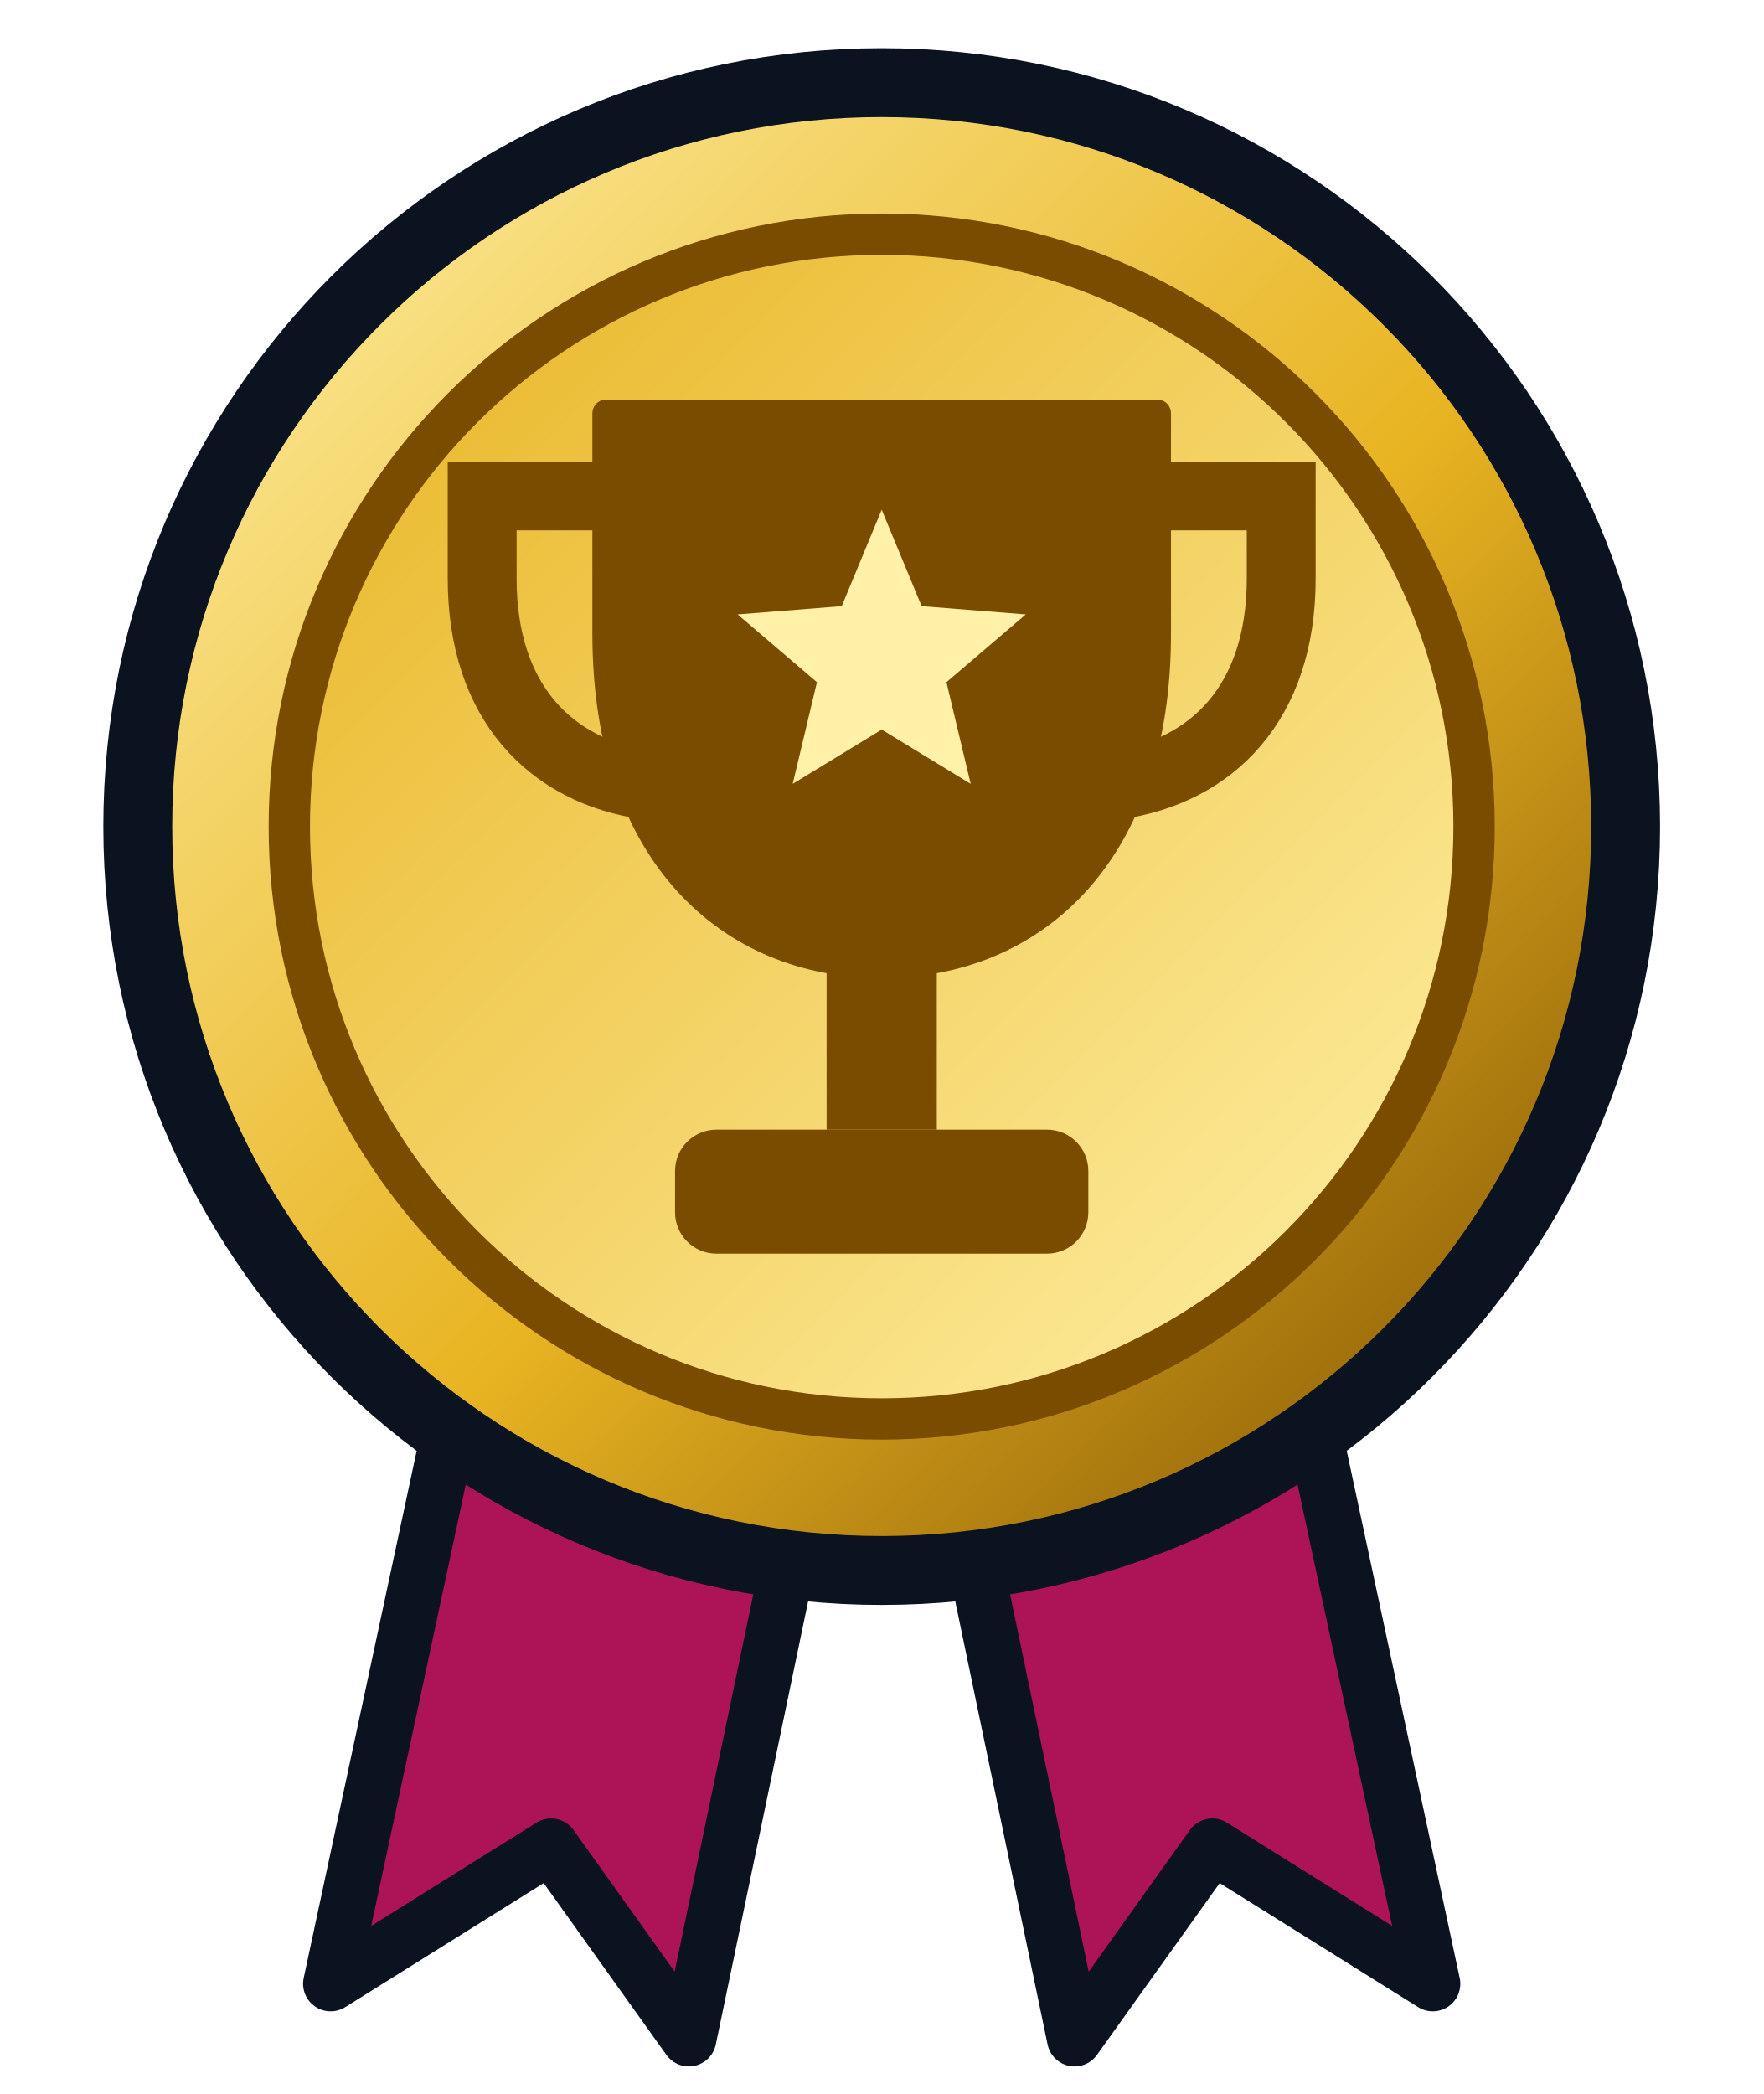
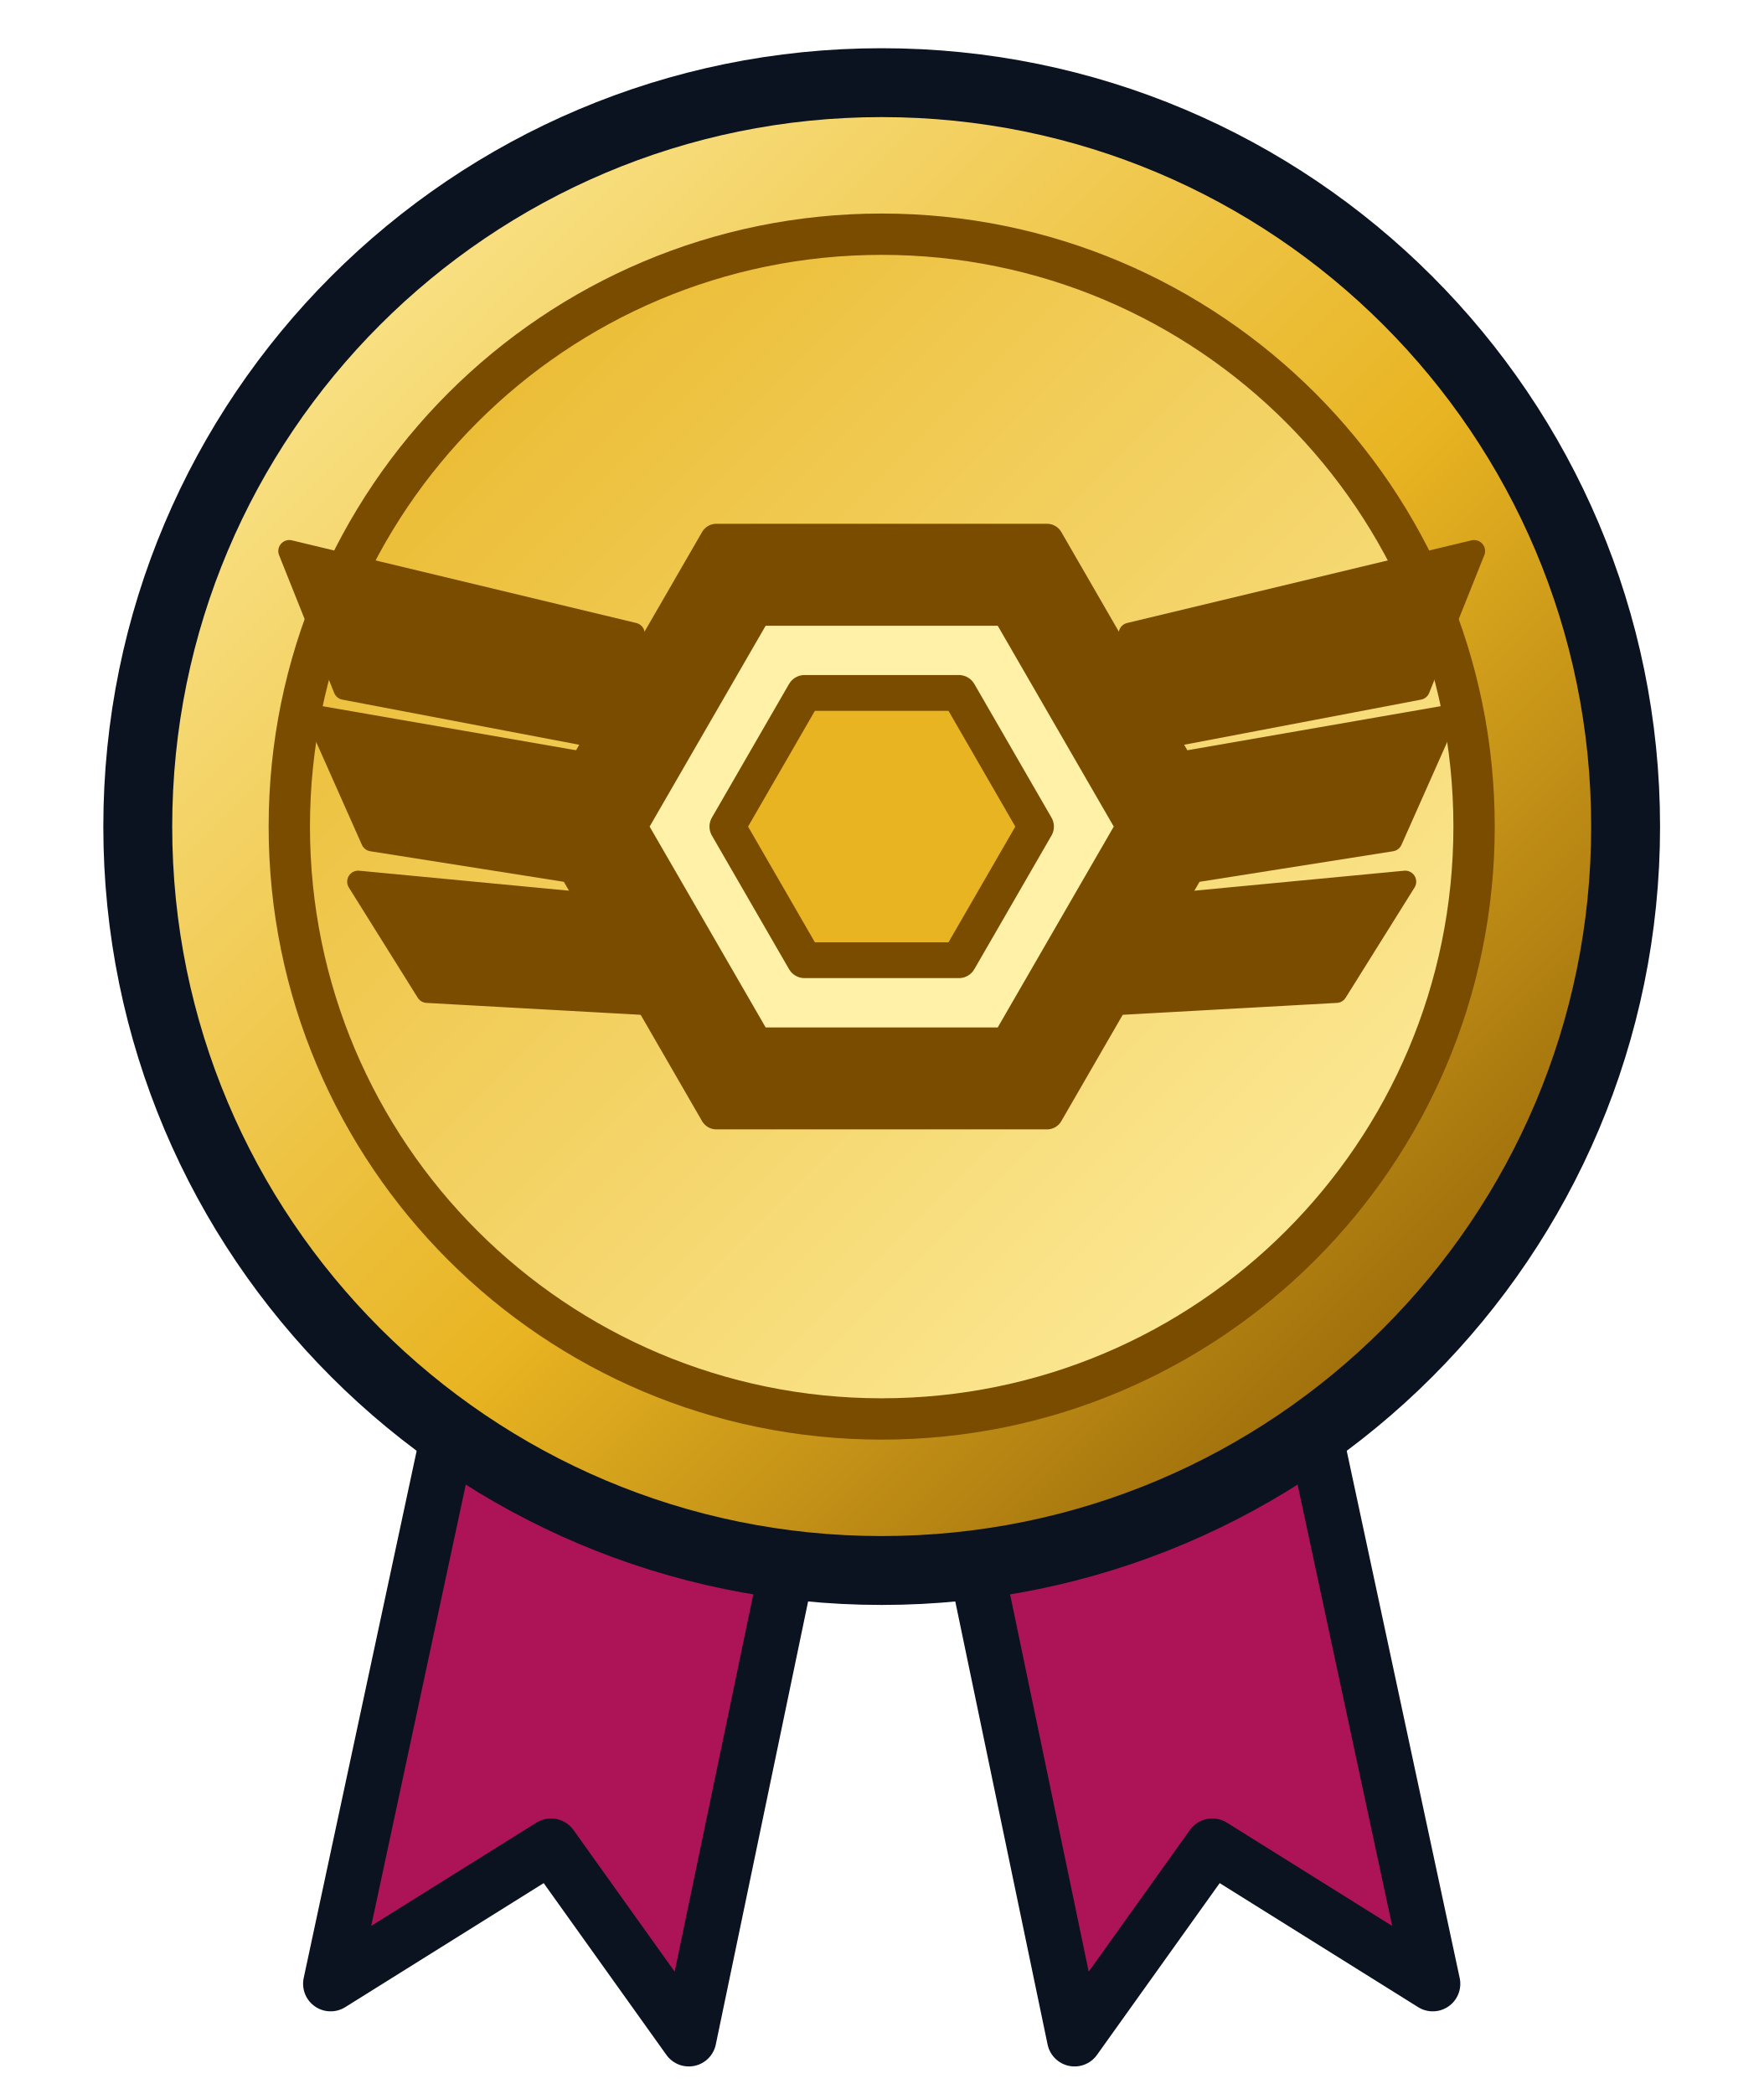
<svg xmlns="http://www.w3.org/2000/svg" viewBox="0 0 64 76" width="64" height="76">
  <defs>
    <linearGradient id="metal" x1="0" y1="0" x2="1" y2="1">
      <stop offset="0" stop-color="#fff1a8" />
      <stop offset="0.55" stop-color="#e8b422" />
      <stop offset="1" stop-color="#7a4c00" />
    </linearGradient>
    <linearGradient id="inner" x1="1" y1="1" x2="0" y2="0">
      <stop offset="0" stop-color="#fff1a8" />
      <stop offset="1" stop-color="#e8b422" />
    </linearGradient>
  </defs>
  <path d="M18 44 L12 72 L20 67 L25 74 L30 50 Z" fill="#ad1457" stroke="#0b1220" stroke-width="2" stroke-linejoin="round" />
  <path d="M46 44 L52 72 L44 67 L39 74 L34 50 Z" fill="#ad1457" stroke="#0b1220" stroke-width="2" stroke-linejoin="round" />
  <circle cx="32" cy="30" r="27" fill="url(#metal)" stroke="#0b1220" stroke-width="2.5" />
  <circle cx="32" cy="30" r="21.5" fill="url(#inner)" stroke="#7a4c00" stroke-width="1.5" />
-   <g>
-     <path d="M22 15 H42 V23 C42 31 37.5 35 32 35 C26.5 35 22 31 22 23 Z" fill="#7a4c00" stroke="#7a4c00" stroke-width="1" stroke-linejoin="round" />
-     <path d="M22 18 H17.5 V21 C17.5 25.5 20 28 23.5 28.5 M42 18 H46.5 V21 C46.5 25.5 44 28 40.5 28.5" fill="none" stroke="#7a4c00" stroke-width="2.5" stroke-linecap="round" />
-     <rect x="30" y="35" width="4" height="6" fill="#7a4c00" />
-     <rect x="24.5" y="41" width="15" height="4.5" rx="1.5" fill="#7a4c00" />
-     <path d="M32.00,18.50L33.45,22.00L37.23,22.30L34.35,24.76L35.23,28.45L32.00,26.48L28.77,28.45L29.65,24.76L26.77,22.30L30.55,22.00Z" fill="#fff1a8" />
+   <g transform="translate(0 3.5)">
+     <path d="M23 19.5 L10.5 16.5 L12.5 21.5 L23 23.5 Z" fill="#7a4c00" stroke="#7a4c00" stroke-width="0.8" stroke-linejoin="round" />
+     <path d="M23 24.5 L11.5 22.5 L13.5 27 L23 28.5 Z" fill="#7a4c00" stroke="#7a4c00" stroke-width="0.8" stroke-linejoin="round" />
+     <path d="M23.5 29.5 L13 28.5 L15.5 32.5 L24.5 33 Z" fill="#7a4c00" stroke="#7a4c00" stroke-width="0.8" stroke-linejoin="round" />
+     <path d="M41 19.5 L53.5 16.5 L51.5 21.5 L41 23.5 Z" fill="#7a4c00" stroke="#7a4c00" stroke-width="0.8" stroke-linejoin="round" />
+     <path d="M41 24.5 L52.5 22.5 L50.5 27 L41 28.5 Z" fill="#7a4c00" stroke="#7a4c00" stroke-width="0.8" stroke-linejoin="round" />
+     <path d="M40.5 29.5 L51 28.5 L48.5 32.5 L39.5 33 Z" fill="#7a4c00" stroke="#7a4c00" stroke-width="0.8" stroke-linejoin="round" />
+     <path d="M44.00 26.50 L38.00 36.89 L26.00 36.89 L20.00 26.50 L26.00 16.11 L38.00 16.11 Z" fill="#7a4c00" stroke="#7a4c00" stroke-width="1.2" stroke-linejoin="round" />
+     <path d="M41.00 26.50 L36.50 34.29 L27.50 34.29 L23.00 26.50 L27.50 18.71 L36.50 18.71 Z" fill="#fff1a8" stroke="#7a4c00" stroke-width="1" />
+     <path d="M37.60 26.50 L34.80 31.35 L29.20 31.35 L26.40 26.50 L29.20 21.65 L34.80 21.65 Z" fill="#e8b422" stroke="#7a4c00" stroke-width="1.3" stroke-linejoin="round" />
  </g>
</svg>
